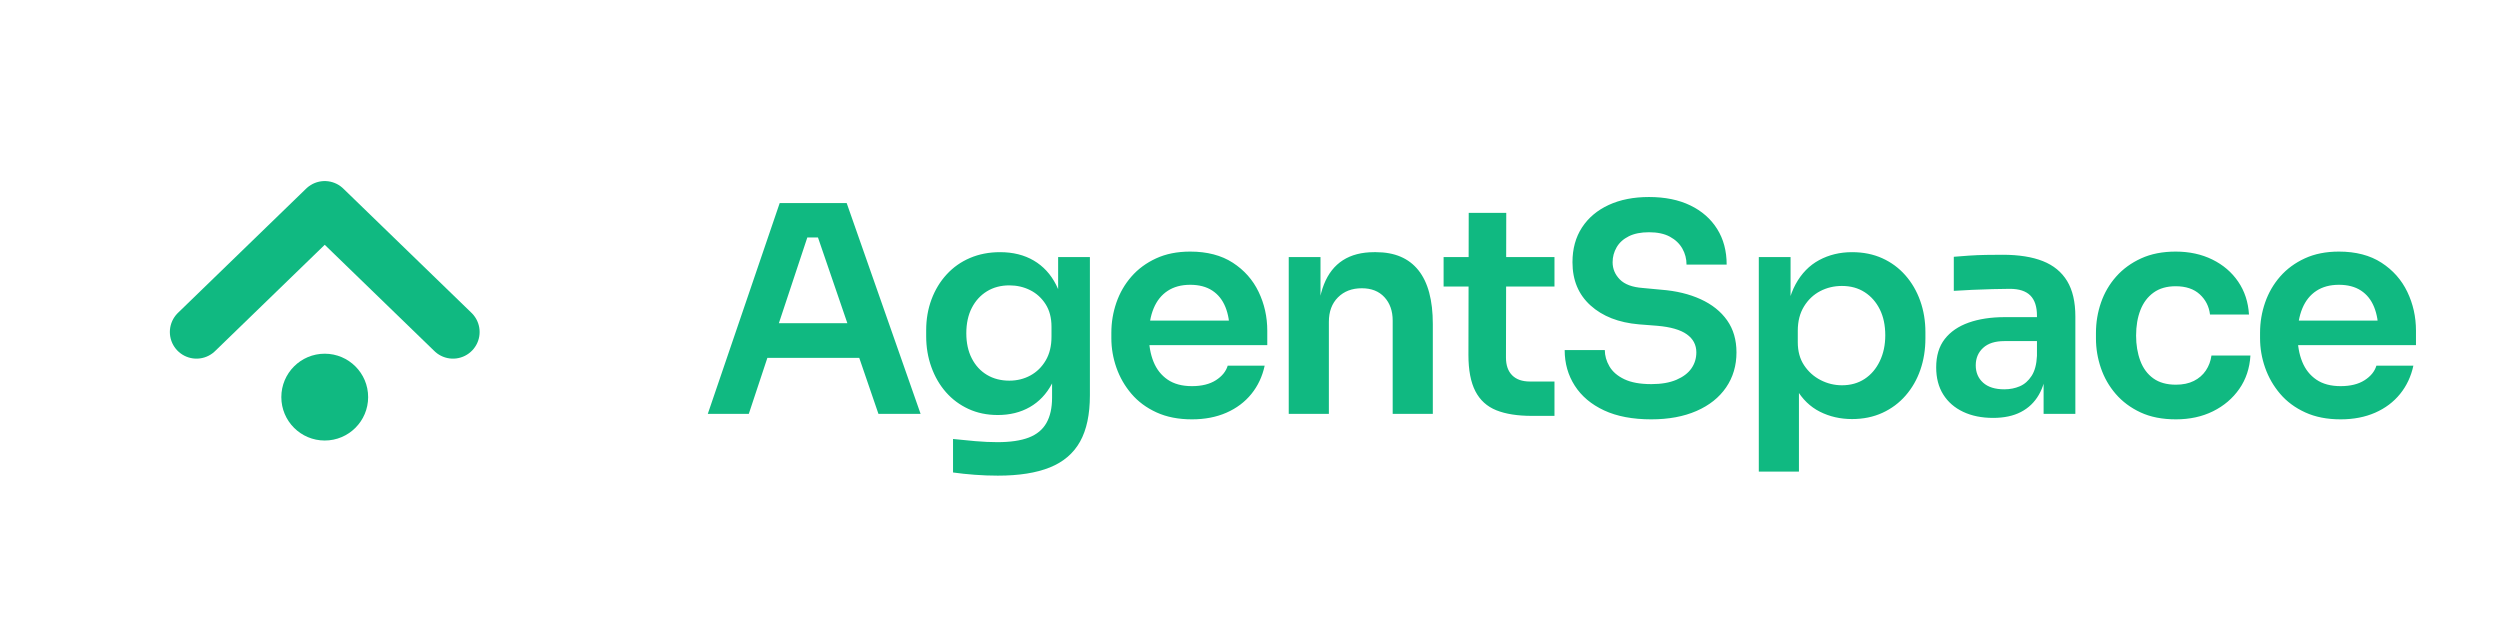
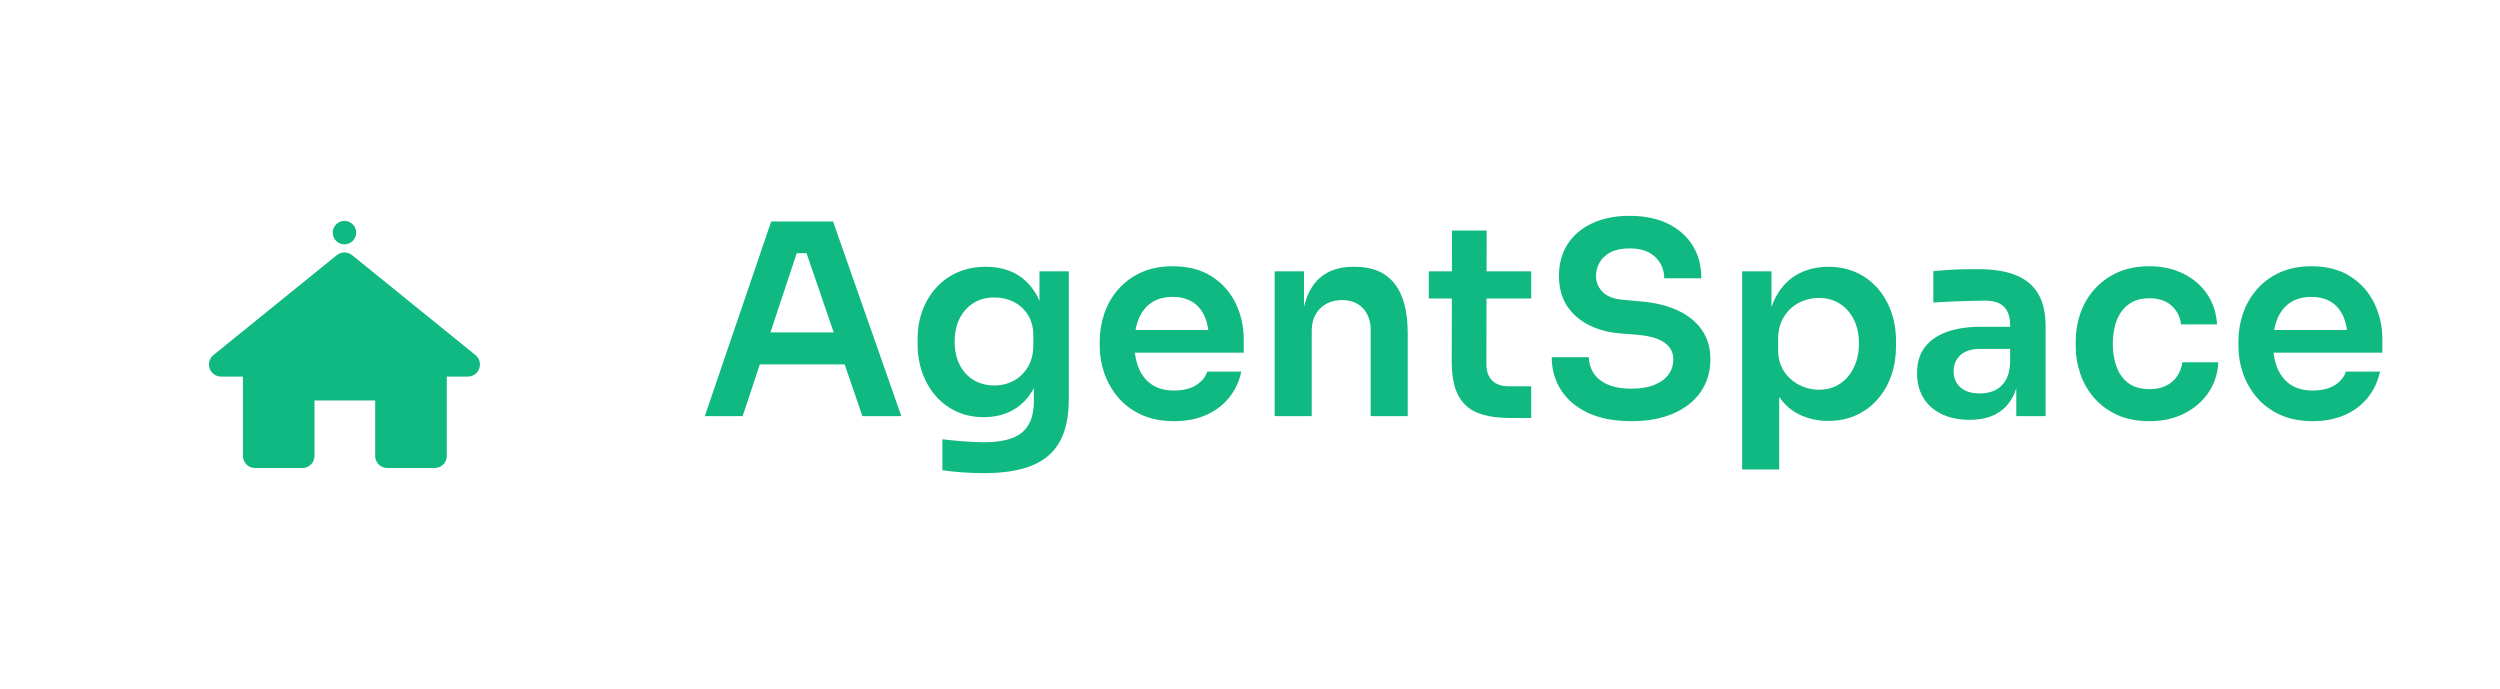
- <svg xmlns="http://www.w3.org/2000/svg" viewBox="0 0 1039 260" width="1039" height="260" role="img" aria-label="AgentSpace">
-   <defs>
-     <linearGradient id="as" x1="0" y1="0" x2="1" y2="1">
-       <stop offset="0" stop-color="#10b981" />
-       <stop offset="1" stop-color="#06b6d4" />
-     </linearGradient>
-   </defs>
-   <g transform="translate(30 24) scale(0.41)">
-     <path d="M126 278 L256 152 L386 278" fill="none" stroke="#10b981" stroke-width="54" stroke-linecap="round" stroke-linejoin="round" />
-     <circle cx="256" cy="344" r="44" fill="#10b981" />
+ <svg xmlns="http://www.w3.org/2000/svg" width="900" height="248" viewBox="0 0 900 248" role="img" aria-label="AgentSpace">
+   <g transform="translate(44 44)">
+     <g transform="scale(1.6)">
+       <g transform="translate(50 50) scale(0.91) translate(-50 -50)">
+         <g transform="translate(0 0.95)">
+           <path d="M 50 29.3 L 80.5 54 L 72.3 54 L 72.3 76.6 L 60.6 76.6 L 60.6 59.9 L 39.6 59.9 L 39.6 76.6 L 27.9 76.6 L 27.9 54 L 19.5 54 Z" fill="#10b981" stroke="#10b981" stroke-width="6" stroke-linejoin="round" />
+           <circle cx="50" cy="21.4" r="2.9" fill="#10b981" />
+         </g>
+       </g>
+     </g>
  </g>
-   <path transform="translate(292 172)" d="M2.16 0.00L32.04 -87.60L59.88 -87.60L90.60 0.00L73.08 0.00L47.04 -75.96L53.16 -73.32L38.16 -73.32L44.40 -75.96L19.20 0.00L2.16 0.00ZM23.04 -23.28L28.44 -37.68L63.96 -37.68L69.24 -23.28L23.04 -23.28ZM122.68 25.68Q118.00 25.68 113.14 25.32Q108.28 24.96 104.08 24.36L104.08 10.44Q108.40 10.92 113.32 11.34Q118.24 11.76 122.56 11.76Q130.60 11.76 135.58 9.84Q140.56 7.92 142.90 3.78Q145.24 -0.36 145.24 -6.72L145.24 -19.56L148.84 -27.72Q148.48 -18.72 145.12 -12.42Q141.76 -6.12 136.00 -2.82Q130.24 0.48 122.68 0.48Q115.96 0.48 110.50 -2.04Q105.04 -4.56 101.14 -9.00Q97.24 -13.44 95.08 -19.44Q92.92 -25.44 92.92 -32.28L92.92 -34.80Q92.92 -41.64 95.14 -47.58Q97.36 -53.52 101.44 -57.96Q105.52 -62.40 111.16 -64.80Q116.80 -67.20 123.64 -67.20Q131.68 -67.20 137.62 -63.72Q143.56 -60.24 146.92 -53.64Q150.28 -47.04 150.64 -37.44L147.76 -36.96L147.76 -65.16L160.96 -65.16L160.96 -7.68Q160.96 4.20 156.88 11.52Q152.80 18.84 144.34 22.26Q135.88 25.68 122.68 25.68ZM127.48 -13.80Q132.28 -13.80 136.24 -15.96Q140.20 -18.12 142.60 -22.20Q145.00 -26.28 145.00 -32.04L145.00 -36.24Q145.00 -41.76 142.54 -45.60Q140.08 -49.44 136.12 -51.42Q132.16 -53.40 127.48 -53.40Q122.20 -53.40 118.18 -50.94Q114.16 -48.48 111.88 -44.04Q109.60 -39.60 109.60 -33.48Q109.60 -27.48 111.88 -23.04Q114.16 -18.60 118.18 -16.20Q122.20 -13.80 127.48 -13.80ZM203.36 2.28Q194.96 2.28 188.66 -0.60Q182.36 -3.48 178.22 -8.34Q174.08 -13.20 171.98 -19.20Q169.88 -25.20 169.88 -31.44L169.88 -33.72Q169.88 -40.20 171.98 -46.26Q174.08 -52.32 178.22 -57.06Q182.36 -61.80 188.48 -64.62Q194.60 -67.44 202.64 -67.44Q213.20 -67.44 220.34 -62.82Q227.48 -58.20 231.08 -50.70Q234.68 -43.20 234.68 -34.56L234.68 -28.56L176.96 -28.56L176.96 -38.76L224.24 -38.76L219.08 -33.72Q219.08 -39.96 217.28 -44.40Q215.48 -48.84 211.82 -51.24Q208.16 -53.64 202.64 -53.64Q197.12 -53.64 193.28 -51.12Q189.44 -48.60 187.46 -43.86Q185.48 -39.12 185.48 -32.52Q185.48 -26.40 187.40 -21.66Q189.32 -16.92 193.28 -14.22Q197.24 -11.52 203.36 -11.52Q209.48 -11.52 213.32 -13.98Q217.16 -16.44 218.24 -20.04L233.60 -20.04Q232.16 -13.32 228.08 -8.28Q224.00 -3.24 217.70 -0.48Q211.40 2.28 203.36 2.28ZM243.60 0.00L243.60 -65.16L256.80 -65.16L256.80 -37.20L255.60 -37.20Q255.60 -47.16 258.24 -53.82Q260.88 -60.48 266.10 -63.84Q271.32 -67.20 279.12 -67.20L279.84 -67.20Q291.48 -67.20 297.48 -59.70Q303.48 -52.20 303.48 -37.32L303.48 0.00L286.80 0.00L286.80 -38.76Q286.80 -44.76 283.38 -48.48Q279.96 -52.20 273.96 -52.20Q267.84 -52.20 264.06 -48.42Q260.28 -44.64 260.28 -38.28L260.28 0.00L243.60 0.00ZM344.68 0.84Q335.68 0.84 329.86 -1.50Q324.04 -3.84 321.16 -9.42Q318.28 -15.00 318.28 -24.48L318.40 -83.52L334.00 -83.52L333.88 -23.40Q333.88 -18.60 336.46 -16.02Q339.04 -13.44 343.84 -13.44L354.04 -13.44L354.04 0.84L344.68 0.84ZM307.96 -52.92L307.96 -65.16L354.04 -65.16L354.04 -52.92L307.96 -52.92ZM394.28 2.28Q382.64 2.28 374.66 -1.44Q366.68 -5.16 362.48 -11.70Q358.28 -18.24 358.28 -26.52L374.96 -26.52Q374.96 -23.04 376.88 -19.74Q378.80 -16.44 383.06 -14.40Q387.32 -12.36 394.28 -12.36Q400.52 -12.36 404.72 -14.16Q408.92 -15.96 410.96 -18.90Q413.00 -21.84 413.00 -25.56Q413.00 -30.24 409.04 -33.06Q405.08 -35.88 396.80 -36.60L389.12 -37.20Q376.52 -38.28 369.02 -45.06Q361.52 -51.84 361.52 -63.00Q361.52 -71.40 365.48 -77.46Q369.44 -83.52 376.58 -86.82Q383.72 -90.12 393.32 -90.12Q403.28 -90.12 410.48 -86.64Q417.68 -83.16 421.64 -76.86Q425.60 -70.56 425.60 -62.04L408.92 -62.04Q408.92 -65.64 407.18 -68.70Q405.44 -71.76 402.02 -73.62Q398.60 -75.48 393.32 -75.48Q388.28 -75.48 384.92 -73.80Q381.56 -72.12 379.88 -69.24Q378.20 -66.36 378.20 -63.00Q378.20 -58.92 381.20 -55.86Q384.20 -52.80 390.68 -52.32L398.36 -51.60Q407.72 -50.88 414.80 -47.64Q421.88 -44.40 425.78 -38.88Q429.68 -33.36 429.68 -25.56Q429.68 -17.28 425.36 -10.98Q421.04 -4.68 413.06 -1.20Q405.08 2.28 394.28 2.28ZM438.96 24.00L438.96 -65.16L452.16 -65.16L452.16 -37.08L450.12 -37.20Q450.60 -47.16 454.26 -53.88Q457.92 -60.60 464.04 -63.90Q470.16 -67.20 477.72 -67.20Q484.68 -67.20 490.26 -64.68Q495.84 -62.16 499.86 -57.60Q503.88 -53.04 506.04 -46.98Q508.20 -40.92 508.20 -33.96L508.20 -31.44Q508.20 -24.36 506.10 -18.30Q504.00 -12.24 499.98 -7.62Q495.96 -3.00 490.32 -0.42Q484.68 2.16 477.72 2.16Q470.40 2.16 464.34 -0.90Q458.28 -3.96 454.56 -10.38Q450.84 -16.80 450.36 -27.00L455.64 -18.96L455.64 24.00L438.96 24.00ZM473.52 -11.88Q478.92 -11.88 482.94 -14.52Q486.96 -17.16 489.24 -21.90Q491.52 -26.64 491.52 -32.64Q491.52 -38.88 489.24 -43.44Q486.96 -48.00 482.94 -50.58Q478.92 -53.16 473.52 -53.16Q468.60 -53.16 464.46 -51.00Q460.32 -48.84 457.74 -44.64Q455.16 -40.44 455.16 -34.56L455.16 -29.76Q455.16 -24.12 457.80 -20.16Q460.44 -16.20 464.64 -14.04Q468.84 -11.88 473.52 -11.88ZM557.32 0.00L557.32 -19.32L554.56 -19.32L554.56 -40.80Q554.56 -46.44 551.80 -49.20Q549.04 -51.96 543.28 -51.96Q540.28 -51.96 536.08 -51.84Q531.88 -51.72 527.62 -51.54Q523.36 -51.36 520.00 -51.12L520.00 -65.28Q522.76 -65.52 526.24 -65.76Q529.72 -66.00 533.38 -66.06Q537.04 -66.12 540.28 -66.12Q550.36 -66.12 557.02 -63.48Q563.68 -60.84 567.10 -55.20Q570.52 -49.56 570.52 -40.44L570.52 0.00L557.32 0.00ZM536.32 1.68Q529.24 1.68 523.90 -0.84Q518.56 -3.36 515.62 -8.04Q512.68 -12.72 512.68 -19.32Q512.68 -26.52 516.22 -31.08Q519.76 -35.64 526.18 -37.92Q532.60 -40.20 541.24 -40.20L556.36 -40.20L556.36 -30.24L541.00 -30.24Q535.24 -30.24 532.18 -27.42Q529.12 -24.60 529.12 -20.16Q529.12 -15.72 532.18 -12.96Q535.24 -10.20 541.00 -10.20Q544.48 -10.20 547.42 -11.46Q550.36 -12.72 552.34 -15.78Q554.32 -18.84 554.56 -24.12L558.64 -19.44Q558.04 -12.60 555.34 -7.92Q552.64 -3.24 547.90 -0.78Q543.16 1.68 536.32 1.68ZM612.32 2.28Q603.80 2.28 597.62 -0.60Q591.44 -3.48 587.30 -8.28Q583.16 -13.08 581.12 -19.08Q579.08 -25.08 579.08 -31.32L579.08 -33.60Q579.08 -40.20 581.18 -46.26Q583.28 -52.32 587.48 -57.06Q591.68 -61.80 597.86 -64.62Q604.04 -67.44 612.20 -67.44Q620.72 -67.44 627.44 -64.14Q634.16 -60.84 638.18 -54.96Q642.20 -49.08 642.68 -41.28L626.48 -41.28Q625.88 -46.32 622.22 -49.68Q618.56 -53.04 612.20 -53.04Q606.68 -53.04 603.02 -50.40Q599.36 -47.76 597.56 -43.14Q595.76 -38.52 595.76 -32.52Q595.76 -26.76 597.50 -22.08Q599.24 -17.40 602.90 -14.76Q606.56 -12.12 612.32 -12.12Q616.64 -12.12 619.76 -13.68Q622.88 -15.24 624.74 -18.00Q626.60 -20.76 627.08 -24.24L643.28 -24.24Q642.80 -16.32 638.66 -10.38Q634.52 -4.44 627.74 -1.08Q620.96 2.28 612.32 2.28ZM680.76 2.28Q672.36 2.28 666.06 -0.60Q659.76 -3.48 655.62 -8.34Q651.48 -13.20 649.38 -19.20Q647.28 -25.20 647.28 -31.44L647.28 -33.72Q647.28 -40.20 649.38 -46.26Q651.48 -52.32 655.62 -57.06Q659.76 -61.80 665.88 -64.62Q672.00 -67.44 680.04 -67.44Q690.60 -67.44 697.74 -62.82Q704.88 -58.20 708.48 -50.70Q712.08 -43.20 712.08 -34.56L712.08 -28.56L654.36 -28.56L654.36 -38.76L701.64 -38.76L696.48 -33.72Q696.48 -39.96 694.68 -44.40Q692.88 -48.84 689.22 -51.24Q685.56 -53.64 680.04 -53.64Q674.52 -53.64 670.68 -51.12Q666.84 -48.60 664.86 -43.86Q662.88 -39.12 662.88 -32.52Q662.88 -26.40 664.80 -21.66Q666.72 -16.92 670.68 -14.22Q674.64 -11.52 680.76 -11.52Q686.88 -11.52 690.72 -13.98Q694.56 -16.44 695.64 -20.04L711.00 -20.04Q709.56 -13.32 705.48 -8.28Q701.40 -3.24 695.10 -0.48Q688.80 2.28 680.76 2.28Z" fill="#10b981" />
+   <path transform="translate(252.0 149.8)" d="M1.73 0.00L25.63 -70.08L47.90 -70.08L72.48 0.00L58.46 0.00L37.63 -60.77L42.53 -58.66L30.53 -58.66L35.52 -60.77L15.36 0.00L1.73 0.00ZM18.43 -18.62L22.75 -30.14L51.17 -30.14L55.39 -18.62L18.43 -18.62ZM102.14 20.54Q98.40 20.54 94.51 20.26Q90.62 19.97 87.26 19.49L87.26 8.35Q90.72 8.74 94.66 9.07Q98.59 9.41 102.05 9.41Q108.48 9.41 112.46 7.87Q116.45 6.34 118.32 3.02Q120.19 -0.29 120.19 -5.38L120.19 -15.65L123.07 -22.18Q122.78 -14.98 120.10 -9.94Q117.41 -4.90 112.80 -2.26Q108.19 0.38 102.14 0.38Q96.77 0.38 92.40 -1.63Q88.03 -3.65 84.91 -7.20Q81.79 -10.75 80.06 -15.55Q78.34 -20.35 78.34 -25.82L78.34 -27.84Q78.34 -33.31 80.11 -38.06Q81.89 -42.82 85.15 -46.37Q88.42 -49.92 92.93 -51.84Q97.44 -53.76 102.91 -53.76Q109.34 -53.76 114.10 -50.98Q118.85 -48.19 121.54 -42.91Q124.22 -37.63 124.51 -29.95L122.21 -29.57L122.21 -52.13L132.77 -52.13L132.77 -6.14Q132.77 3.36 129.50 9.22Q126.24 15.07 119.47 17.81Q112.70 20.54 102.14 20.54ZM105.98 -11.04Q109.82 -11.04 112.99 -12.77Q116.16 -14.50 118.08 -17.76Q120.00 -21.02 120.00 -25.63L120.00 -28.99Q120.00 -33.41 118.03 -36.48Q116.06 -39.55 112.90 -41.14Q109.73 -42.72 105.98 -42.72Q101.76 -42.72 98.54 -40.75Q95.33 -38.78 93.50 -35.23Q91.68 -31.68 91.68 -26.78Q91.68 -21.98 93.50 -18.43Q95.33 -14.88 98.54 -12.96Q101.76 -11.04 105.98 -11.04ZM170.69 1.82Q163.97 1.82 158.93 -0.48Q153.89 -2.78 150.58 -6.67Q147.26 -10.56 145.58 -15.36Q143.90 -20.16 143.90 -25.15L143.90 -26.98Q143.90 -32.16 145.58 -37.01Q147.26 -41.86 150.58 -45.65Q153.89 -49.44 158.78 -51.70Q163.68 -53.95 170.11 -53.95Q178.56 -53.95 184.27 -50.26Q189.98 -46.56 192.86 -40.56Q195.74 -34.56 195.74 -27.65L195.74 -22.85L149.57 -22.85L149.57 -31.01L187.39 -31.01L183.26 -26.98Q183.26 -31.97 181.82 -35.52Q180.38 -39.07 177.46 -40.99Q174.53 -42.91 170.11 -42.91Q165.70 -42.91 162.62 -40.90Q159.55 -38.88 157.97 -35.09Q156.38 -31.30 156.38 -26.02Q156.38 -21.12 157.92 -17.33Q159.46 -13.54 162.62 -11.38Q165.79 -9.22 170.69 -9.22Q175.58 -9.22 178.66 -11.18Q181.73 -13.15 182.59 -16.03L194.88 -16.03Q193.73 -10.66 190.46 -6.62Q187.20 -2.59 182.16 -0.38Q177.12 1.82 170.69 1.82ZM206.88 0.00L206.88 -52.13L217.44 -52.13L217.44 -29.76L216.48 -29.76Q216.48 -37.73 218.59 -43.06Q220.70 -48.38 224.88 -51.07Q229.06 -53.76 235.30 -53.76L235.87 -53.76Q245.18 -53.76 249.98 -47.76Q254.78 -41.76 254.78 -29.86L254.78 0.00L241.44 0.00L241.44 -31.01Q241.44 -35.81 238.70 -38.78Q235.97 -41.76 231.17 -41.76Q226.27 -41.76 223.25 -38.74Q220.22 -35.71 220.22 -30.62L220.22 0.00L206.88 0.00ZM291.74 0.67Q284.54 0.67 279.89 -1.20Q275.23 -3.07 272.93 -7.54Q270.62 -12.00 270.62 -19.58L270.72 -66.82L283.20 -66.82L283.10 -18.72Q283.10 -14.88 285.17 -12.82Q287.23 -10.75 291.07 -10.75L299.23 -10.75L299.23 0.67L291.74 0.67ZM262.37 -42.34L262.37 -52.13L299.23 -52.13L299.23 -42.34L262.37 -42.34ZM335.42 1.82Q326.11 1.82 319.73 -1.15Q313.34 -4.13 309.98 -9.36Q306.62 -14.59 306.62 -21.22L319.97 -21.22Q319.97 -18.43 321.50 -15.79Q323.04 -13.15 326.45 -11.52Q329.86 -9.89 335.42 -9.89Q340.42 -9.89 343.78 -11.33Q347.14 -12.77 348.77 -15.12Q350.40 -17.47 350.40 -20.45Q350.40 -24.19 347.23 -26.45Q344.06 -28.70 337.44 -29.28L331.30 -29.76Q321.22 -30.62 315.22 -36.05Q309.22 -41.47 309.22 -50.40Q309.22 -57.12 312.38 -61.97Q315.55 -66.82 321.26 -69.46Q326.98 -72.10 334.66 -72.10Q342.62 -72.10 348.38 -69.31Q354.14 -66.53 357.31 -61.49Q360.48 -56.45 360.48 -49.63L347.14 -49.63Q347.14 -52.51 345.74 -54.96Q344.35 -57.41 341.62 -58.90Q338.88 -60.38 334.66 -60.38Q330.62 -60.38 327.94 -59.04Q325.25 -57.70 323.90 -55.39Q322.56 -53.09 322.56 -50.40Q322.56 -47.14 324.96 -44.69Q327.36 -42.24 332.54 -41.86L338.69 -41.28Q346.18 -40.70 351.84 -38.11Q357.50 -35.52 360.62 -31.10Q363.74 -26.69 363.74 -20.45Q363.74 -13.82 360.29 -8.78Q356.83 -3.74 350.45 -0.96Q344.06 1.82 335.42 1.82ZM375.17 19.20L375.17 -52.13L385.73 -52.13L385.73 -29.66L384.10 -29.76Q384.48 -37.73 387.41 -43.10Q390.34 -48.48 395.23 -51.12Q400.13 -53.76 406.18 -53.76Q411.74 -53.76 416.21 -51.74Q420.67 -49.73 423.89 -46.08Q427.10 -42.43 428.83 -37.58Q430.56 -32.74 430.56 -27.17L430.56 -25.15Q430.56 -19.49 428.88 -14.64Q427.20 -9.79 423.98 -6.10Q420.77 -2.40 416.26 -0.34Q411.74 1.73 406.18 1.73Q400.32 1.73 395.47 -0.72Q390.62 -3.17 387.65 -8.30Q384.67 -13.44 384.29 -21.60L388.51 -15.17L388.51 19.20L375.17 19.20ZM402.82 -9.50Q407.14 -9.50 410.35 -11.62Q413.57 -13.73 415.39 -17.52Q417.22 -21.31 417.22 -26.11Q417.22 -31.10 415.39 -34.75Q413.57 -38.40 410.35 -40.46Q407.14 -42.53 402.82 -42.53Q398.88 -42.53 395.57 -40.80Q392.26 -39.07 390.19 -35.71Q388.13 -32.35 388.13 -27.65L388.13 -23.81Q388.13 -19.30 390.24 -16.13Q392.35 -12.96 395.71 -11.23Q399.07 -9.50 402.82 -9.50ZM473.86 0.00L473.86 -15.46L471.65 -15.46L471.65 -32.64Q471.65 -37.15 469.44 -39.36Q467.23 -41.57 462.62 -41.57Q460.22 -41.57 456.86 -41.47Q453.50 -41.38 450.10 -41.23Q446.69 -41.09 444.00 -40.90L444.00 -52.22Q446.21 -52.42 448.99 -52.61Q451.78 -52.80 454.70 -52.85Q457.63 -52.90 460.22 -52.90Q468.29 -52.90 473.62 -50.78Q478.94 -48.67 481.68 -44.16Q484.42 -39.65 484.42 -32.35L484.42 0.00L473.86 0.00ZM457.06 1.34Q451.39 1.34 447.12 -0.67Q442.85 -2.69 440.50 -6.43Q438.14 -10.18 438.14 -15.46Q438.14 -21.22 440.98 -24.86Q443.81 -28.51 448.94 -30.34Q454.08 -32.16 460.99 -32.16L473.09 -32.16L473.09 -24.19L460.80 -24.19Q456.19 -24.19 453.74 -21.94Q451.30 -19.68 451.30 -16.13Q451.30 -12.58 453.74 -10.37Q456.19 -8.16 460.80 -8.16Q463.58 -8.16 465.94 -9.17Q468.29 -10.18 469.87 -12.62Q471.46 -15.07 471.65 -19.30L474.91 -15.55Q474.43 -10.08 472.27 -6.34Q470.11 -2.59 466.32 -0.62Q462.53 1.34 457.06 1.34ZM521.86 1.82Q515.04 1.82 510.10 -0.48Q505.15 -2.78 501.84 -6.62Q498.53 -10.46 496.90 -15.26Q495.26 -20.06 495.26 -25.06L495.26 -26.88Q495.26 -32.16 496.94 -37.01Q498.62 -41.86 501.98 -45.65Q505.34 -49.44 510.29 -51.70Q515.23 -53.95 521.76 -53.95Q528.58 -53.95 533.95 -51.31Q539.33 -48.67 542.54 -43.97Q545.76 -39.26 546.14 -33.02L533.18 -33.02Q532.70 -37.06 529.78 -39.74Q526.85 -42.43 521.76 -42.43Q517.34 -42.43 514.42 -40.32Q511.49 -38.21 510.05 -34.51Q508.61 -30.82 508.61 -26.02Q508.61 -21.41 510.00 -17.66Q511.39 -13.92 514.32 -11.81Q517.25 -9.70 521.86 -9.70Q525.31 -9.70 527.81 -10.94Q530.30 -12.19 531.79 -14.40Q533.28 -16.61 533.66 -19.39L546.62 -19.39Q546.24 -13.06 542.93 -8.30Q539.62 -3.55 534.19 -0.86Q528.77 1.82 521.86 1.82ZM580.61 1.82Q573.89 1.82 568.85 -0.48Q563.81 -2.78 560.50 -6.67Q557.18 -10.56 555.50 -15.36Q553.82 -20.16 553.82 -25.15L553.82 -26.98Q553.82 -32.16 555.50 -37.01Q557.18 -41.86 560.50 -45.65Q563.81 -49.44 568.70 -51.70Q573.60 -53.95 580.03 -53.95Q588.48 -53.95 594.19 -50.26Q599.90 -46.56 602.78 -40.56Q605.66 -34.56 605.66 -27.65L605.66 -22.85L559.49 -22.85L559.49 -31.01L597.31 -31.01L593.18 -26.98Q593.18 -31.97 591.74 -35.52Q590.30 -39.07 587.38 -40.99Q584.45 -42.91 580.03 -42.91Q575.62 -42.91 572.54 -40.90Q569.47 -38.88 567.89 -35.09Q566.30 -31.30 566.30 -26.02Q566.30 -21.12 567.84 -17.33Q569.38 -13.54 572.54 -11.38Q575.71 -9.22 580.61 -9.22Q585.50 -9.22 588.58 -11.18Q591.65 -13.15 592.51 -16.03L604.80 -16.03Q603.65 -10.66 600.38 -6.62Q597.12 -2.59 592.08 -0.38Q587.04 1.82 580.61 1.82Z" fill="#10b981" />
</svg>
